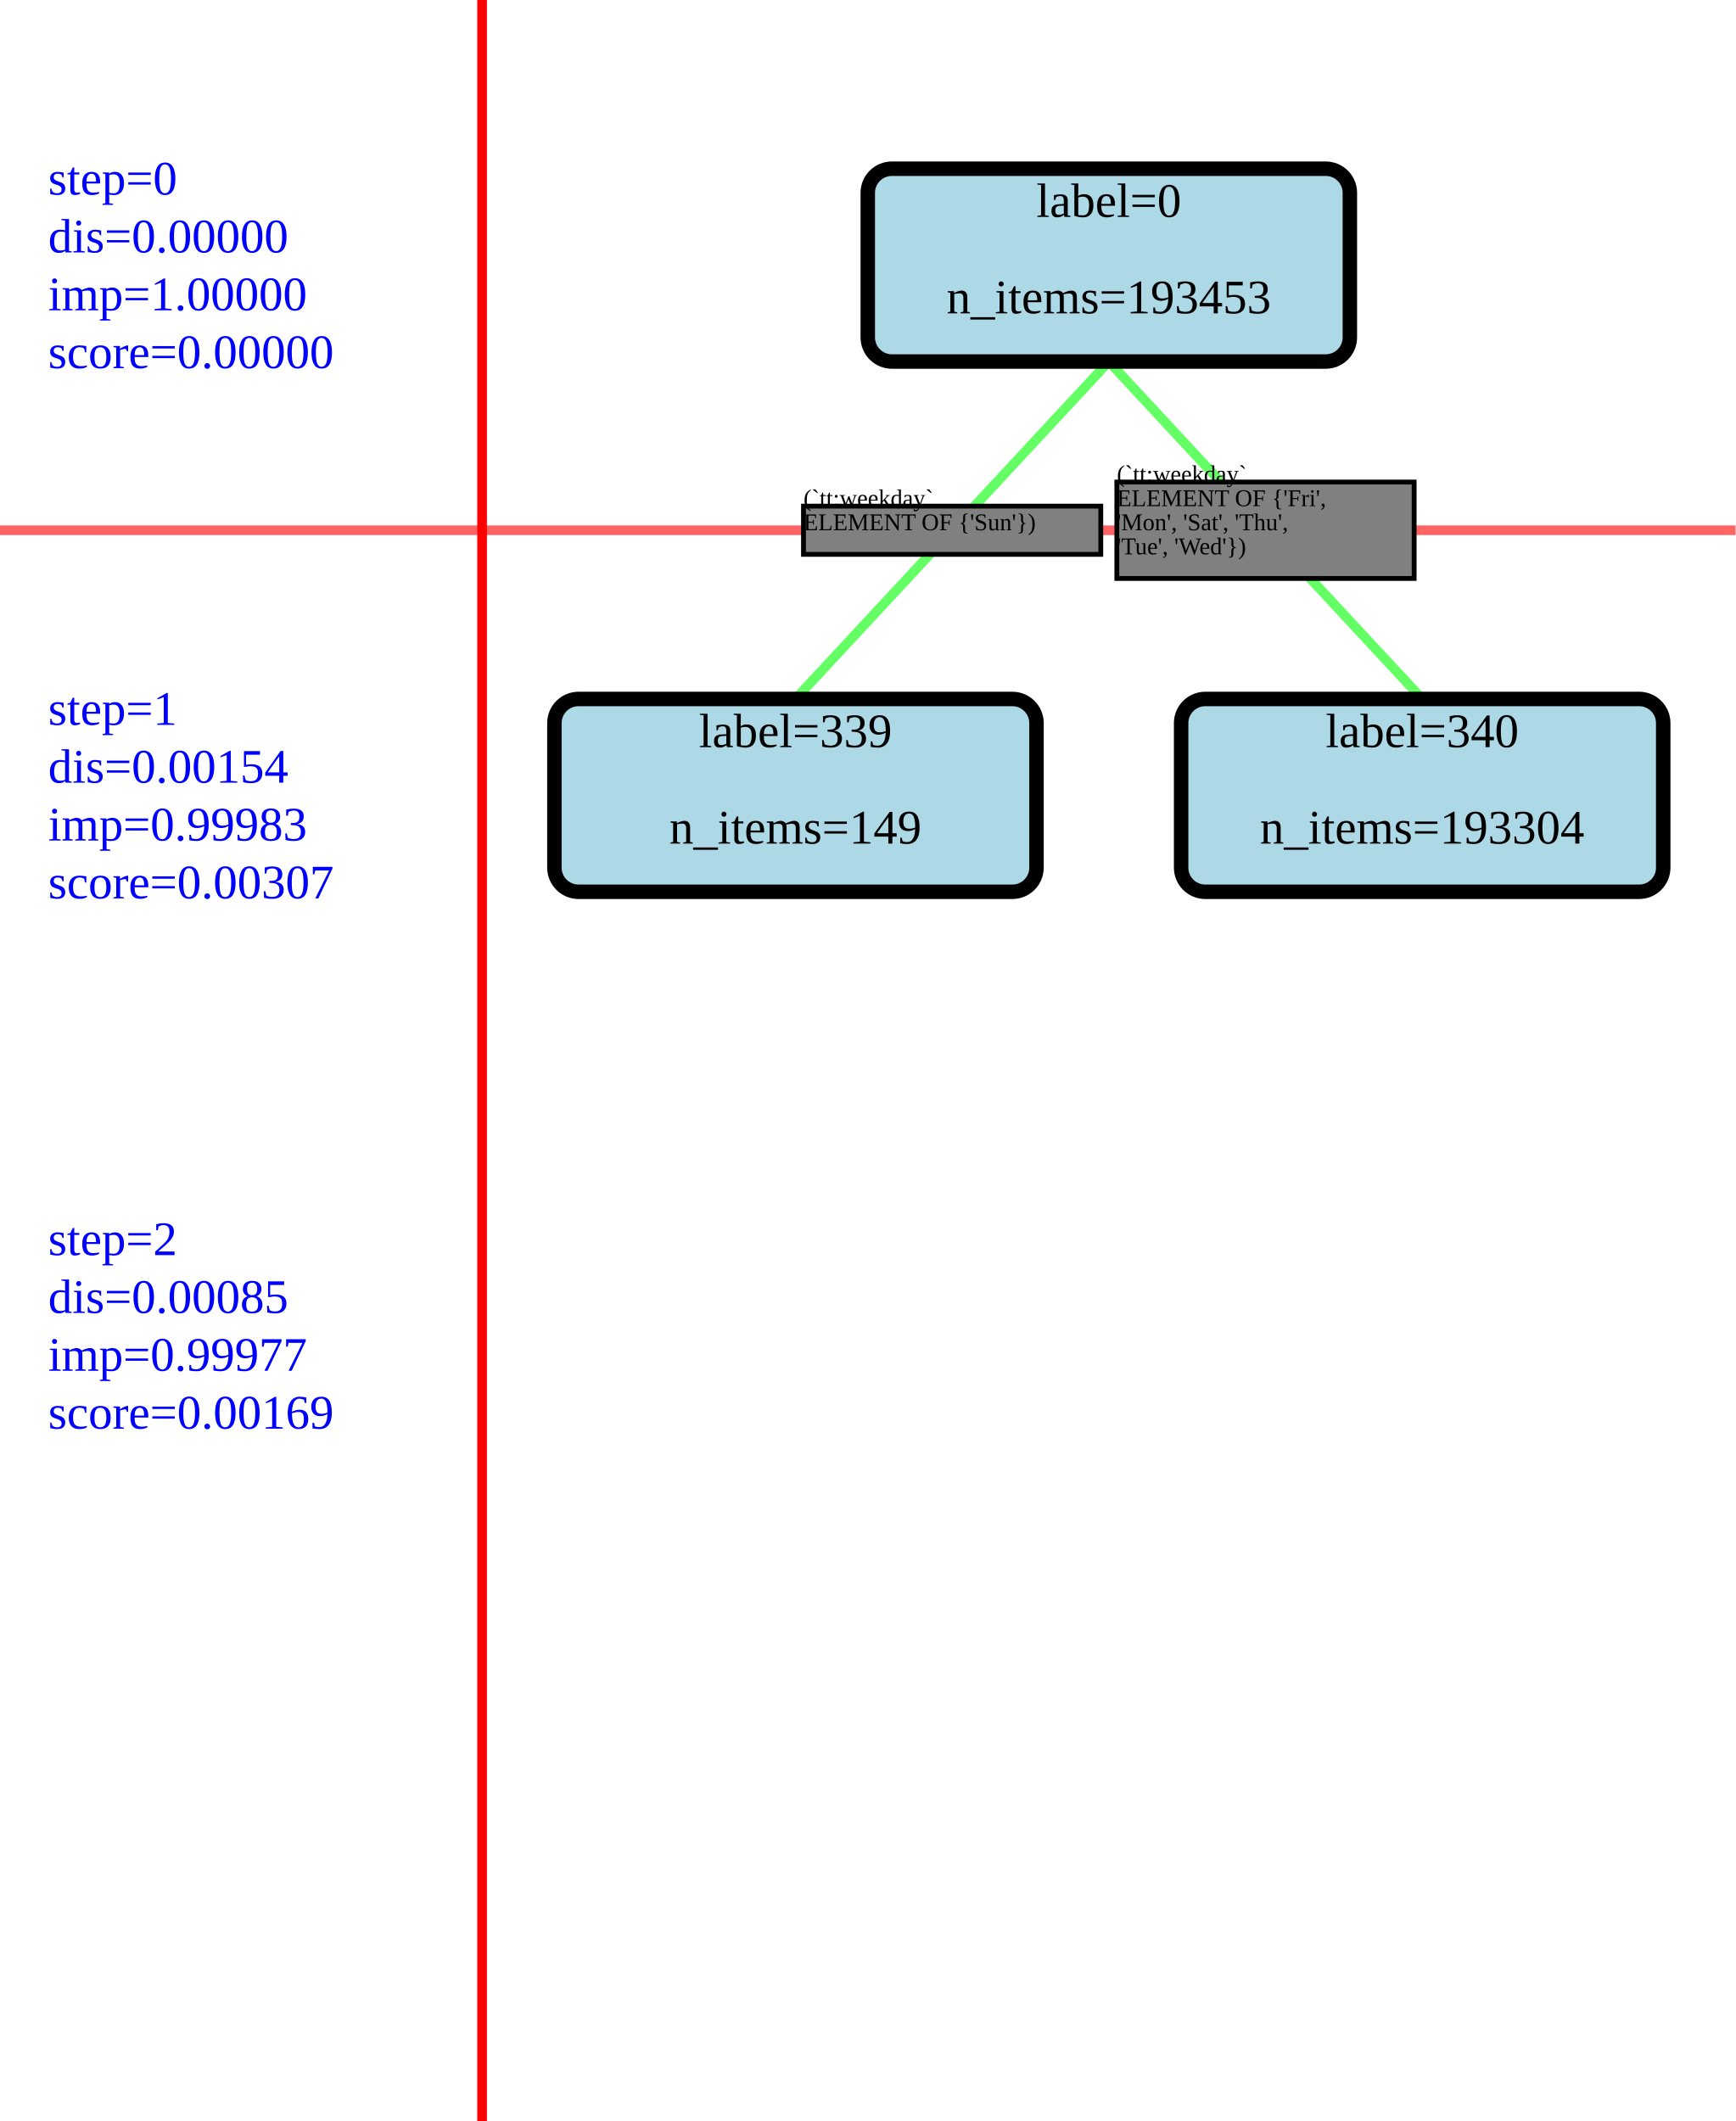
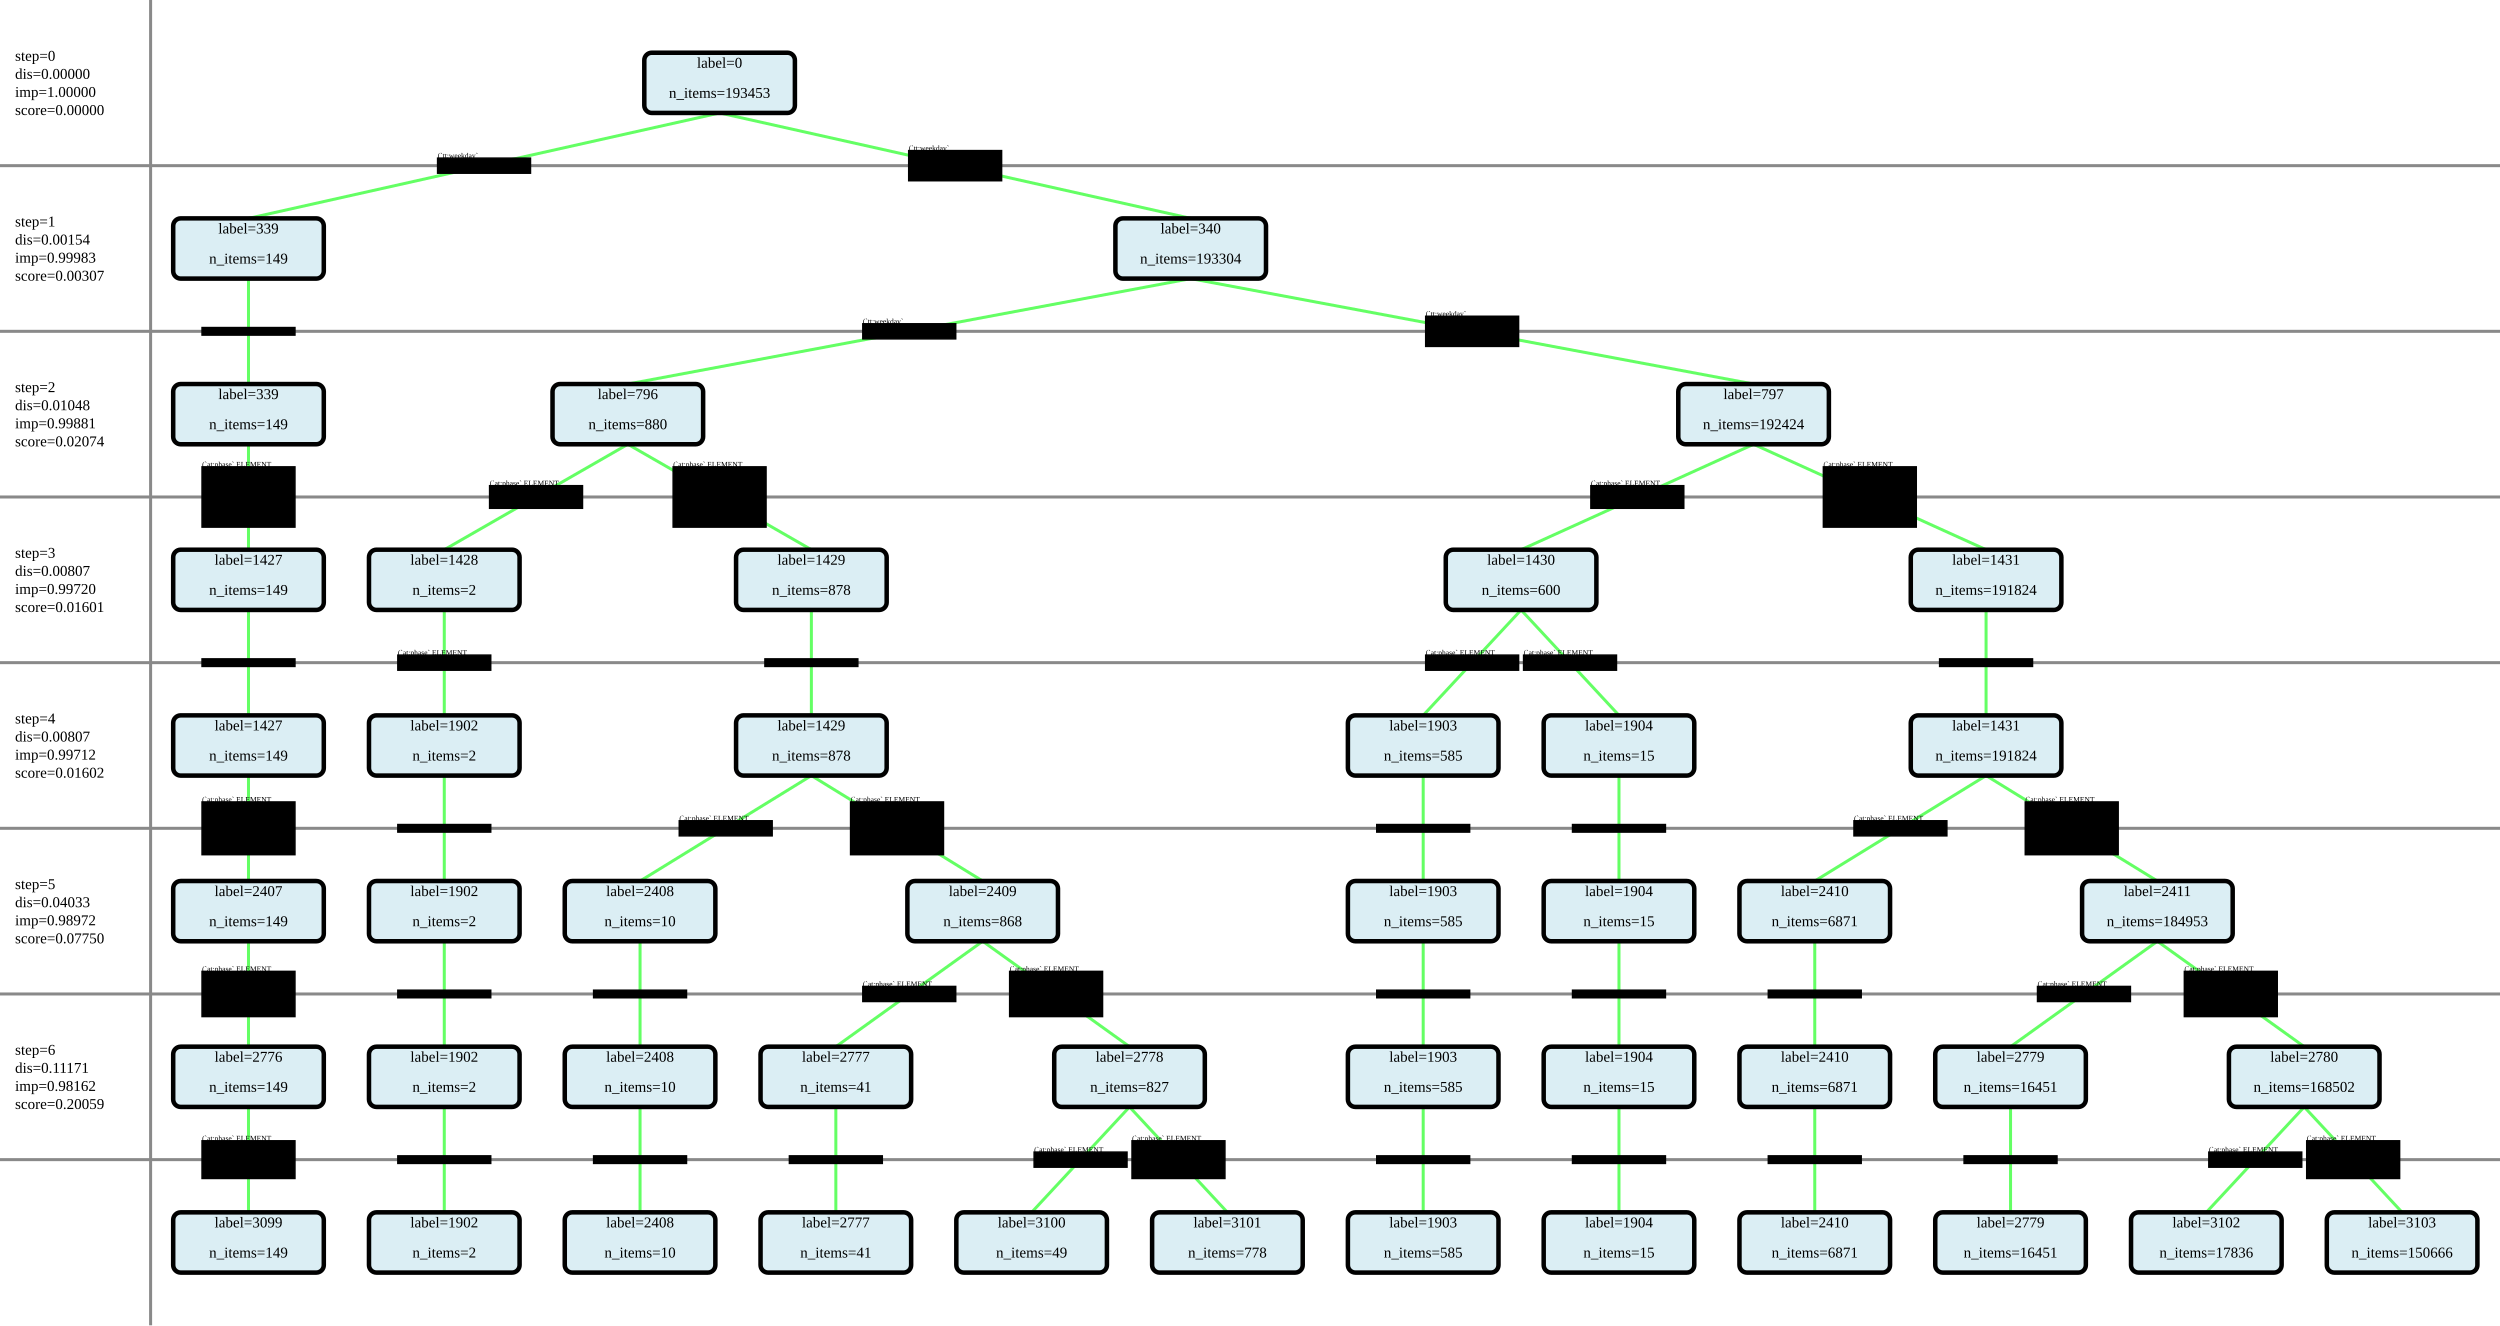
- <svg height="440" width="360" style="background-color:white">
-   <line x1="0" y1="110" x2="360" y2="110" style="stroke:rgb(255,100,100);stroke-width:2" />
-   <line x1="100" y1="0" x2="100" y2="440" style="stroke:rgb(255,0,0);stroke-width:2" />
-   <text dominant-baseline="central" font-size="10" style="fill: rgb(0,0,255); ">
+ <svg height="880" width="1660" style="background-color:white">
+   <line x1="0" y1="110" x2="1660" y2="110" style="stroke:#898989;stroke-width:2" />
+   <line x1="0" y1="220" x2="1660" y2="220" style="stroke:#898989;stroke-width:2" />
+   <line x1="0" y1="330" x2="1660" y2="330" style="stroke:#898989;stroke-width:2" />
+   <line x1="0" y1="440" x2="1660" y2="440" style="stroke:#898989;stroke-width:2" />
+   <line x1="0" y1="550" x2="1660" y2="550" style="stroke:#898989;stroke-width:2" />
+   <line x1="0" y1="660" x2="1660" y2="660" style="stroke:#898989;stroke-width:2" />
+   <line x1="0" y1="770" x2="1660" y2="770" style="stroke:#898989;stroke-width:2" />
+   <line x1="100" y1="0" x2="100" y2="880" style="stroke:#898989;stroke-width:2" />
+   <text dominant-baseline="central" font-size="10" style="fill: #000000; ">
    <tspan x="10" y="37.0"> step=0
 </tspan>
    <tspan x="10" y="49.0"> dis=0.00000
 </tspan>
    <tspan x="10" y="61.0"> imp=1.00000
 </tspan>
    <tspan x="10" y="73.0"> score=0.00000
 </tspan>
  </text>
-   <text dominant-baseline="central" font-size="10" style="fill: rgb(0,0,255); ">
+   <text dominant-baseline="central" font-size="10" style="fill: #000000; ">
    <tspan x="10" y="147.0"> step=1
 </tspan>
    <tspan x="10" y="159.0"> dis=0.00154
 </tspan>
    <tspan x="10" y="171.0"> imp=0.99983
 </tspan>
    <tspan x="10" y="183.0"> score=0.00307
 </tspan>
  </text>
-   <text dominant-baseline="central" font-size="10" style="fill: rgb(0,0,255); ">
+   <text dominant-baseline="central" font-size="10" style="fill: #000000; ">
    <tspan x="10" y="257.0"> step=2
 </tspan>
-     <tspan x="10" y="269.0"> dis=0.00085
-  </tspan>
-     <tspan x="10" y="281.0"> imp=0.99977
-  </tspan>
-     <tspan x="10" y="293.0"> score=0.00169
-  </tspan>
-   </text>
-   <line x1="165.0" y1="145" x2="230.0" y2="75" style="stroke:rgb(100,255,100);stroke-width:2" />
-   <rect x="166.667" y="105.0" width="61.667" height="10.0" fill="grey" stroke="black" stroke-width="1" />
-   <text x="166.667" y="105.0" alignment-baseline="hanging" font-size="5.0"> (`tt:weekday`</text>
-   <text x="166.667" y="110.0" alignment-baseline="hanging" font-size="5.0">ELEMENT OF {'Sun'})</text>
-   <line x1="295.0" y1="145" x2="230.0" y2="75" style="stroke:rgb(100,255,100);stroke-width:2" />
-   <rect x="231.667" y="100.0" width="61.667" height="20.0" fill="grey" stroke="black" stroke-width="1" />
-   <text x="231.667" y="100.0" alignment-baseline="hanging" font-size="5.0"> (`tt:weekday`</text>
-   <text x="231.667" y="105.0" alignment-baseline="hanging" font-size="5.0">ELEMENT OF {'Fri',</text>
-   <text x="231.667" y="110.0" alignment-baseline="hanging" font-size="5.0">'Mon', 'Sat', 'Thu',</text>
-   <text x="231.667" y="115.0" alignment-baseline="hanging" font-size="5.0">'Tue', 'Wed'})</text>
-   <rect x="115" y="145" width="100" height="40" rx="5" ry="5" style="fill:rgb(173,216,230);stroke-width:3;stroke:rgb(0,0,0)" />
+     <tspan x="10" y="269.0"> dis=0.01048
+  </tspan>
+     <tspan x="10" y="281.0"> imp=0.99881
+  </tspan>
+     <tspan x="10" y="293.0"> score=0.02074
+  </tspan>
+   </text>
+   <text dominant-baseline="central" font-size="10" style="fill: #000000; ">
+     <tspan x="10" y="367.0"> step=3
+  </tspan>
+     <tspan x="10" y="379.0"> dis=0.00807
+  </tspan>
+     <tspan x="10" y="391.0"> imp=0.99720
+  </tspan>
+     <tspan x="10" y="403.0"> score=0.01601
+  </tspan>
+   </text>
+   <text dominant-baseline="central" font-size="10" style="fill: #000000; ">
+     <tspan x="10" y="477.0"> step=4
+  </tspan>
+     <tspan x="10" y="489.0"> dis=0.00807
+  </tspan>
+     <tspan x="10" y="501.0"> imp=0.99712
+  </tspan>
+     <tspan x="10" y="513.0"> score=0.01602
+  </tspan>
+   </text>
+   <text dominant-baseline="central" font-size="10" style="fill: #000000; ">
+     <tspan x="10" y="587.0"> step=5
+  </tspan>
+     <tspan x="10" y="599.0"> dis=0.04033
+  </tspan>
+     <tspan x="10" y="611.0"> imp=0.98972
+  </tspan>
+     <tspan x="10" y="623.0"> score=0.07750
+  </tspan>
+   </text>
+   <text dominant-baseline="central" font-size="10" style="fill: #000000; ">
+     <tspan x="10" y="697.0"> step=6
+  </tspan>
+     <tspan x="10" y="709.0"> dis=0.11171
+  </tspan>
+     <tspan x="10" y="721.0"> imp=0.98162
+  </tspan>
+     <tspan x="10" y="733.0"> score=0.20059
+  </tspan>
+   </text>
+   <line x1="165.0" y1="805" x2="165.0" y2="735" style="stroke:rgb(100,255,100);stroke-width:2" />
+   <rect x="134.167" y="757.5" width="61.667" height="25.0" fill="898989" stroke="black" stroke-width="1" />
+   <text x="134.167" y="757.5" alignment-baseline="hanging" font-size="5.0"> (`at:phase` ELEMENT</text>
+   <text x="134.167" y="762.5" alignment-baseline="hanging" font-size="5.0">OF {'01_HOOFD_0',</text>
+   <text x="134.167" y="767.5" alignment-baseline="hanging" font-size="5.0">'01_HOOFD_1',</text>
+   <text x="134.167" y="772.5" alignment-baseline="hanging" font-size="5.0">'01_HOOFD_4',</text>
+   <text x="134.167" y="777.5" alignment-baseline="hanging" font-size="5.0">'01_HOOFD_5'})</text>
+   <line x1="165.0" y1="695" x2="165.0" y2="625" style="stroke:rgb(100,255,100);stroke-width:2" />
+   <rect x="134.167" y="645.0" width="61.667" height="30.0" fill="898989" stroke="black" stroke-width="1" />
+   <text x="134.167" y="645.0" alignment-baseline="hanging" font-size="5.0"> (`at:phase` ELEMENT</text>
+   <text x="134.167" y="650.0" alignment-baseline="hanging" font-size="5.0">OF {'01_HOOFD_0',</text>
+   <text x="134.167" y="655.0" alignment-baseline="hanging" font-size="5.0">'01_HOOFD_1',</text>
+   <text x="134.167" y="660.0" alignment-baseline="hanging" font-size="5.0">'01_HOOFD_3',</text>
+   <text x="134.167" y="665.0" alignment-baseline="hanging" font-size="5.0">'01_HOOFD_4',</text>
+   <text x="134.167" y="670.0" alignment-baseline="hanging" font-size="5.0">'01_HOOFD_5'})</text>
+   <line x1="165.0" y1="585" x2="165.0" y2="515" style="stroke:rgb(100,255,100);stroke-width:2" />
+   <rect x="134.167" y="532.5" width="61.667" height="35.0" fill="898989" stroke="black" stroke-width="1" />
+   <text x="134.167" y="532.5" alignment-baseline="hanging" font-size="5.0"> (`at:phase` ELEMENT</text>
+   <text x="134.167" y="537.5" alignment-baseline="hanging" font-size="5.0">OF {'01_HOOFD_0',</text>
+   <text x="134.167" y="542.5" alignment-baseline="hanging" font-size="5.0">'01_HOOFD_1',</text>
+   <text x="134.167" y="547.5" alignment-baseline="hanging" font-size="5.0">'01_HOOFD_2',</text>
+   <text x="134.167" y="552.5" alignment-baseline="hanging" font-size="5.0">'01_HOOFD_3',</text>
+   <text x="134.167" y="557.5" alignment-baseline="hanging" font-size="5.0">'01_HOOFD_4',</text>
+   <text x="134.167" y="562.5" alignment-baseline="hanging" font-size="5.0">'01_HOOFD_5'})</text>
+   <line x1="165.0" y1="475" x2="165.0" y2="405" style="stroke:rgb(100,255,100);stroke-width:2" />
+   <rect x="134.167" y="437.5" width="61.667" height="5.0" fill="898989" stroke="black" stroke-width="1" />
+   <line x1="165.0" y1="365" x2="165.0" y2="295" style="stroke:rgb(100,255,100);stroke-width:2" />
+   <rect x="134.167" y="310.0" width="61.667" height="40.0" fill="898989" stroke="black" stroke-width="1" />
+   <text x="134.167" y="310.0" alignment-baseline="hanging" font-size="5.0"> (`at:phase` ELEMENT</text>
+   <text x="134.167" y="315.0" alignment-baseline="hanging" font-size="5.0">OF {'01_HOOFD_0',</text>
+   <text x="134.167" y="320.0" alignment-baseline="hanging" font-size="5.0">'01_HOOFD_1',</text>
+   <text x="134.167" y="325.0" alignment-baseline="hanging" font-size="5.0">'01_HOOFD_2',</text>
+   <text x="134.167" y="330.0" alignment-baseline="hanging" font-size="5.0">'01_HOOFD_3',</text>
+   <text x="134.167" y="335.0" alignment-baseline="hanging" font-size="5.0">'01_HOOFD_4',</text>
+   <text x="134.167" y="340.0" alignment-baseline="hanging" font-size="5.0">'01_HOOFD_5',</text>
+   <text x="134.167" y="345.0" alignment-baseline="hanging" font-size="5.0">'01_HOOFD_8'})</text>
+   <line x1="165.0" y1="255" x2="165.0" y2="185" style="stroke:rgb(100,255,100);stroke-width:2" />
+   <rect x="134.167" y="217.5" width="61.667" height="5.0" fill="898989" stroke="black" stroke-width="1" />
+   <line x1="165.0" y1="145" x2="477.812" y2="75" style="stroke:rgb(100,255,100);stroke-width:2" />
+   <rect x="290.573" y="105.0" width="61.667" height="10.0" fill="898989" stroke="black" stroke-width="1" />
+   <text x="290.573" y="105.0" alignment-baseline="hanging" font-size="5.0"> (`tt:weekday`</text>
+   <text x="290.573" y="110.0" alignment-baseline="hanging" font-size="5.0">ELEMENT OF {'Sun'})</text>
+   <line x1="295.0" y1="805" x2="295.0" y2="735" style="stroke:rgb(100,255,100);stroke-width:2" />
+   <rect x="264.167" y="767.5" width="61.667" height="5.0" fill="898989" stroke="black" stroke-width="1" />
+   <line x1="295.0" y1="695" x2="295.0" y2="625" style="stroke:rgb(100,255,100);stroke-width:2" />
+   <rect x="264.167" y="657.5" width="61.667" height="5.0" fill="898989" stroke="black" stroke-width="1" />
+   <line x1="295.0" y1="585" x2="295.0" y2="515" style="stroke:rgb(100,255,100);stroke-width:2" />
+   <rect x="264.167" y="547.5" width="61.667" height="5.0" fill="898989" stroke="black" stroke-width="1" />
+   <line x1="295.0" y1="475" x2="295.0" y2="405" style="stroke:rgb(100,255,100);stroke-width:2" />
+   <rect x="264.167" y="435.0" width="61.667" height="10.0" fill="898989" stroke="black" stroke-width="1" />
+   <text x="264.167" y="435.0" alignment-baseline="hanging" font-size="5.0"> (`at:phase` ELEMENT</text>
+   <text x="264.167" y="440.0" alignment-baseline="hanging" font-size="5.0">OF {'01_HOOFD_7'})</text>
+   <line x1="295.0" y1="365" x2="416.875" y2="295" style="stroke:rgb(100,255,100);stroke-width:2" />
+   <rect x="325.104" y="322.5" width="61.667" height="15.0" fill="898989" stroke="black" stroke-width="1" />
+   <text x="325.104" y="322.5" alignment-baseline="hanging" font-size="5.0"> (`at:phase` ELEMENT</text>
+   <text x="325.104" y="327.5" alignment-baseline="hanging" font-size="5.0">OF {'01_HOOFD_6',</text>
+   <text x="325.104" y="332.5" alignment-baseline="hanging" font-size="5.0">'01_HOOFD_7'})</text>
+   <line x1="425.0" y1="805" x2="425.0" y2="735" style="stroke:rgb(100,255,100);stroke-width:2" />
+   <rect x="394.167" y="767.5" width="61.667" height="5.0" fill="898989" stroke="black" stroke-width="1" />
+   <line x1="425.0" y1="695" x2="425.0" y2="625" style="stroke:rgb(100,255,100);stroke-width:2" />
+   <rect x="394.167" y="657.5" width="61.667" height="5.0" fill="898989" stroke="black" stroke-width="1" />
+   <line x1="425.0" y1="585" x2="538.75" y2="515" style="stroke:rgb(100,255,100);stroke-width:2" />
+   <rect x="451.042" y="545.0" width="61.667" height="10.0" fill="898989" stroke="black" stroke-width="1" />
+   <text x="451.042" y="545.0" alignment-baseline="hanging" font-size="5.0"> (`at:phase` ELEMENT</text>
+   <text x="451.042" y="550.0" alignment-baseline="hanging" font-size="5.0">OF {'01_HOOFD_8'})</text>
+   <line x1="555.0" y1="805" x2="555.0" y2="735" style="stroke:rgb(100,255,100);stroke-width:2" />
+   <rect x="524.167" y="767.5" width="61.667" height="5.0" fill="898989" stroke="black" stroke-width="1" />
+   <line x1="555.0" y1="695" x2="652.5" y2="625" style="stroke:rgb(100,255,100);stroke-width:2" />
+   <rect x="572.917" y="655.0" width="61.667" height="10.0" fill="898989" stroke="black" stroke-width="1" />
+   <text x="572.917" y="655.0" alignment-baseline="hanging" font-size="5.0"> (`at:phase` ELEMENT</text>
+   <text x="572.917" y="660.0" alignment-baseline="hanging" font-size="5.0">OF {'01_HOOFD_2'})</text>
+   <line x1="685.0" y1="805" x2="750.0" y2="735" style="stroke:rgb(100,255,100);stroke-width:2" />
+   <rect x="686.667" y="765.0" width="61.667" height="10.0" fill="898989" stroke="black" stroke-width="1" />
+   <text x="686.667" y="765.0" alignment-baseline="hanging" font-size="5.0"> (`at:phase` ELEMENT</text>
+   <text x="686.667" y="770.0" alignment-baseline="hanging" font-size="5.0">OF {'01_HOOFD_3'})</text>
+   <line x1="815.0" y1="805" x2="750.0" y2="735" style="stroke:rgb(100,255,100);stroke-width:2" />
+   <rect x="751.667" y="757.5" width="61.667" height="25.0" fill="898989" stroke="black" stroke-width="1" />
+   <text x="751.667" y="757.5" alignment-baseline="hanging" font-size="5.0"> (`at:phase` ELEMENT</text>
+   <text x="751.667" y="762.5" alignment-baseline="hanging" font-size="5.0">OF {'01_HOOFD_0',</text>
+   <text x="751.667" y="767.5" alignment-baseline="hanging" font-size="5.0">'01_HOOFD_1',</text>
+   <text x="751.667" y="772.5" alignment-baseline="hanging" font-size="5.0">'01_HOOFD_4',</text>
+   <text x="751.667" y="777.5" alignment-baseline="hanging" font-size="5.0">'01_HOOFD_5'})</text>
+   <line x1="750.0" y1="695" x2="652.5" y2="625" style="stroke:rgb(100,255,100);stroke-width:2" />
+   <rect x="670.417" y="645.0" width="61.667" height="30.0" fill="898989" stroke="black" stroke-width="1" />
+   <text x="670.417" y="645.0" alignment-baseline="hanging" font-size="5.0"> (`at:phase` ELEMENT</text>
+   <text x="670.417" y="650.0" alignment-baseline="hanging" font-size="5.0">OF {'01_HOOFD_0',</text>
+   <text x="670.417" y="655.0" alignment-baseline="hanging" font-size="5.0">'01_HOOFD_1',</text>
+   <text x="670.417" y="660.0" alignment-baseline="hanging" font-size="5.0">'01_HOOFD_3',</text>
+   <text x="670.417" y="665.0" alignment-baseline="hanging" font-size="5.0">'01_HOOFD_4',</text>
+   <text x="670.417" y="670.0" alignment-baseline="hanging" font-size="5.0">'01_HOOFD_5'})</text>
+   <line x1="652.5" y1="585" x2="538.75" y2="515" style="stroke:rgb(100,255,100);stroke-width:2" />
+   <rect x="564.792" y="532.5" width="61.667" height="35.0" fill="898989" stroke="black" stroke-width="1" />
+   <text x="564.792" y="532.5" alignment-baseline="hanging" font-size="5.0"> (`at:phase` ELEMENT</text>
+   <text x="564.792" y="537.5" alignment-baseline="hanging" font-size="5.0">OF {'01_HOOFD_0',</text>
+   <text x="564.792" y="542.5" alignment-baseline="hanging" font-size="5.0">'01_HOOFD_1',</text>
+   <text x="564.792" y="547.5" alignment-baseline="hanging" font-size="5.0">'01_HOOFD_2',</text>
+   <text x="564.792" y="552.5" alignment-baseline="hanging" font-size="5.0">'01_HOOFD_3',</text>
+   <text x="564.792" y="557.5" alignment-baseline="hanging" font-size="5.0">'01_HOOFD_4',</text>
+   <text x="564.792" y="562.5" alignment-baseline="hanging" font-size="5.0">'01_HOOFD_5'})</text>
+   <line x1="538.75" y1="475" x2="538.75" y2="405" style="stroke:rgb(100,255,100);stroke-width:2" />
+   <rect x="507.917" y="437.5" width="61.667" height="5.0" fill="898989" stroke="black" stroke-width="1" />
+   <line x1="538.75" y1="365" x2="416.875" y2="295" style="stroke:rgb(100,255,100);stroke-width:2" />
+   <rect x="446.979" y="310.0" width="61.667" height="40.0" fill="898989" stroke="black" stroke-width="1" />
+   <text x="446.979" y="310.0" alignment-baseline="hanging" font-size="5.0"> (`at:phase` ELEMENT</text>
+   <text x="446.979" y="315.0" alignment-baseline="hanging" font-size="5.0">OF {'01_HOOFD_0',</text>
+   <text x="446.979" y="320.0" alignment-baseline="hanging" font-size="5.0">'01_HOOFD_1',</text>
+   <text x="446.979" y="325.0" alignment-baseline="hanging" font-size="5.0">'01_HOOFD_2',</text>
+   <text x="446.979" y="330.0" alignment-baseline="hanging" font-size="5.0">'01_HOOFD_3',</text>
+   <text x="446.979" y="335.0" alignment-baseline="hanging" font-size="5.0">'01_HOOFD_4',</text>
+   <text x="446.979" y="340.0" alignment-baseline="hanging" font-size="5.0">'01_HOOFD_5',</text>
+   <text x="446.979" y="345.0" alignment-baseline="hanging" font-size="5.0">'01_HOOFD_8'})</text>
+   <line x1="416.875" y1="255" x2="790.625" y2="185" style="stroke:rgb(100,255,100);stroke-width:2" />
+   <rect x="572.917" y="215.0" width="61.667" height="10.0" fill="898989" stroke="black" stroke-width="1" />
+   <text x="572.917" y="215.0" alignment-baseline="hanging" font-size="5.0"> (`tt:weekday`</text>
+   <text x="572.917" y="220.0" alignment-baseline="hanging" font-size="5.0">ELEMENT OF {'Sat'})</text>
+   <line x1="945.0" y1="805" x2="945.0" y2="735" style="stroke:rgb(100,255,100);stroke-width:2" />
+   <rect x="914.167" y="767.5" width="61.667" height="5.0" fill="898989" stroke="black" stroke-width="1" />
+   <line x1="945.0" y1="695" x2="945.0" y2="625" style="stroke:rgb(100,255,100);stroke-width:2" />
+   <rect x="914.167" y="657.5" width="61.667" height="5.0" fill="898989" stroke="black" stroke-width="1" />
+   <line x1="945.0" y1="585" x2="945.0" y2="515" style="stroke:rgb(100,255,100);stroke-width:2" />
+   <rect x="914.167" y="547.5" width="61.667" height="5.0" fill="898989" stroke="black" stroke-width="1" />
+   <line x1="945.0" y1="475" x2="1010.0" y2="405" style="stroke:rgb(100,255,100);stroke-width:2" />
+   <rect x="946.667" y="435.0" width="61.667" height="10.0" fill="898989" stroke="black" stroke-width="1" />
+   <text x="946.667" y="435.0" alignment-baseline="hanging" font-size="5.0"> (`at:phase` ELEMENT</text>
+   <text x="946.667" y="440.0" alignment-baseline="hanging" font-size="5.0">OF {'01_HOOFD_7'})</text>
+   <line x1="1075.0" y1="805" x2="1075.0" y2="735" style="stroke:rgb(100,255,100);stroke-width:2" />
+   <rect x="1044.167" y="767.5" width="61.667" height="5.0" fill="898989" stroke="black" stroke-width="1" />
+   <line x1="1075.0" y1="695" x2="1075.0" y2="625" style="stroke:rgb(100,255,100);stroke-width:2" />
+   <rect x="1044.167" y="657.5" width="61.667" height="5.0" fill="898989" stroke="black" stroke-width="1" />
+   <line x1="1075.0" y1="585" x2="1075.0" y2="515" style="stroke:rgb(100,255,100);stroke-width:2" />
+   <rect x="1044.167" y="547.5" width="61.667" height="5.0" fill="898989" stroke="black" stroke-width="1" />
+   <line x1="1075.0" y1="475" x2="1010.0" y2="405" style="stroke:rgb(100,255,100);stroke-width:2" />
+   <rect x="1011.667" y="435.0" width="61.667" height="10.0" fill="898989" stroke="black" stroke-width="1" />
+   <text x="1011.667" y="435.0" alignment-baseline="hanging" font-size="5.0"> (`at:phase` ELEMENT</text>
+   <text x="1011.667" y="440.0" alignment-baseline="hanging" font-size="5.0">OF {'01_HOOFD_6'})</text>
+   <line x1="1010.0" y1="365" x2="1164.375" y2="295" style="stroke:rgb(100,255,100);stroke-width:2" />
+   <rect x="1056.354" y="322.5" width="61.667" height="15.0" fill="898989" stroke="black" stroke-width="1" />
+   <text x="1056.354" y="322.5" alignment-baseline="hanging" font-size="5.0"> (`at:phase` ELEMENT</text>
+   <text x="1056.354" y="327.5" alignment-baseline="hanging" font-size="5.0">OF {'01_HOOFD_6',</text>
+   <text x="1056.354" y="332.5" alignment-baseline="hanging" font-size="5.0">'01_HOOFD_7'})</text>
+   <line x1="1205.0" y1="805" x2="1205.0" y2="735" style="stroke:rgb(100,255,100);stroke-width:2" />
+   <rect x="1174.167" y="767.5" width="61.667" height="5.0" fill="898989" stroke="black" stroke-width="1" />
+   <line x1="1205.0" y1="695" x2="1205.0" y2="625" style="stroke:rgb(100,255,100);stroke-width:2" />
+   <rect x="1174.167" y="657.5" width="61.667" height="5.0" fill="898989" stroke="black" stroke-width="1" />
+   <line x1="1205.0" y1="585" x2="1318.75" y2="515" style="stroke:rgb(100,255,100);stroke-width:2" />
+   <rect x="1231.042" y="545.0" width="61.667" height="10.0" fill="898989" stroke="black" stroke-width="1" />
+   <text x="1231.042" y="545.0" alignment-baseline="hanging" font-size="5.0"> (`at:phase` ELEMENT</text>
+   <text x="1231.042" y="550.0" alignment-baseline="hanging" font-size="5.0">OF {'01_HOOFD_8'})</text>
+   <line x1="1335.0" y1="805" x2="1335.0" y2="735" style="stroke:rgb(100,255,100);stroke-width:2" />
+   <rect x="1304.167" y="767.5" width="61.667" height="5.0" fill="898989" stroke="black" stroke-width="1" />
+   <line x1="1335.0" y1="695" x2="1432.5" y2="625" style="stroke:rgb(100,255,100);stroke-width:2" />
+   <rect x="1352.917" y="655.0" width="61.667" height="10.0" fill="898989" stroke="black" stroke-width="1" />
+   <text x="1352.917" y="655.0" alignment-baseline="hanging" font-size="5.0"> (`at:phase` ELEMENT</text>
+   <text x="1352.917" y="660.0" alignment-baseline="hanging" font-size="5.0">OF {'01_HOOFD_2'})</text>
+   <line x1="1465.0" y1="805" x2="1530.0" y2="735" style="stroke:rgb(100,255,100);stroke-width:2" />
+   <rect x="1466.667" y="765.0" width="61.667" height="10.0" fill="898989" stroke="black" stroke-width="1" />
+   <text x="1466.667" y="765.0" alignment-baseline="hanging" font-size="5.0"> (`at:phase` ELEMENT</text>
+   <text x="1466.667" y="770.0" alignment-baseline="hanging" font-size="5.0">OF {'01_HOOFD_3'})</text>
+   <line x1="1595.0" y1="805" x2="1530.0" y2="735" style="stroke:rgb(100,255,100);stroke-width:2" />
+   <rect x="1531.667" y="757.5" width="61.667" height="25.0" fill="898989" stroke="black" stroke-width="1" />
+   <text x="1531.667" y="757.5" alignment-baseline="hanging" font-size="5.0"> (`at:phase` ELEMENT</text>
+   <text x="1531.667" y="762.5" alignment-baseline="hanging" font-size="5.0">OF {'01_HOOFD_0',</text>
+   <text x="1531.667" y="767.5" alignment-baseline="hanging" font-size="5.0">'01_HOOFD_1',</text>
+   <text x="1531.667" y="772.5" alignment-baseline="hanging" font-size="5.0">'01_HOOFD_4',</text>
+   <text x="1531.667" y="777.5" alignment-baseline="hanging" font-size="5.0">'01_HOOFD_5'})</text>
+   <line x1="1530.0" y1="695" x2="1432.5" y2="625" style="stroke:rgb(100,255,100);stroke-width:2" />
+   <rect x="1450.417" y="645.0" width="61.667" height="30.0" fill="898989" stroke="black" stroke-width="1" />
+   <text x="1450.417" y="645.0" alignment-baseline="hanging" font-size="5.0"> (`at:phase` ELEMENT</text>
+   <text x="1450.417" y="650.0" alignment-baseline="hanging" font-size="5.0">OF {'01_HOOFD_0',</text>
+   <text x="1450.417" y="655.0" alignment-baseline="hanging" font-size="5.0">'01_HOOFD_1',</text>
+   <text x="1450.417" y="660.0" alignment-baseline="hanging" font-size="5.0">'01_HOOFD_3',</text>
+   <text x="1450.417" y="665.0" alignment-baseline="hanging" font-size="5.0">'01_HOOFD_4',</text>
+   <text x="1450.417" y="670.0" alignment-baseline="hanging" font-size="5.0">'01_HOOFD_5'})</text>
+   <line x1="1432.5" y1="585" x2="1318.75" y2="515" style="stroke:rgb(100,255,100);stroke-width:2" />
+   <rect x="1344.792" y="532.5" width="61.667" height="35.0" fill="898989" stroke="black" stroke-width="1" />
+   <text x="1344.792" y="532.5" alignment-baseline="hanging" font-size="5.0"> (`at:phase` ELEMENT</text>
+   <text x="1344.792" y="537.5" alignment-baseline="hanging" font-size="5.0">OF {'01_HOOFD_0',</text>
+   <text x="1344.792" y="542.5" alignment-baseline="hanging" font-size="5.0">'01_HOOFD_1',</text>
+   <text x="1344.792" y="547.5" alignment-baseline="hanging" font-size="5.0">'01_HOOFD_2',</text>
+   <text x="1344.792" y="552.5" alignment-baseline="hanging" font-size="5.0">'01_HOOFD_3',</text>
+   <text x="1344.792" y="557.5" alignment-baseline="hanging" font-size="5.0">'01_HOOFD_4',</text>
+   <text x="1344.792" y="562.5" alignment-baseline="hanging" font-size="5.0">'01_HOOFD_5'})</text>
+   <line x1="1318.75" y1="475" x2="1318.75" y2="405" style="stroke:rgb(100,255,100);stroke-width:2" />
+   <rect x="1287.917" y="437.5" width="61.667" height="5.0" fill="898989" stroke="black" stroke-width="1" />
+   <line x1="1318.75" y1="365" x2="1164.375" y2="295" style="stroke:rgb(100,255,100);stroke-width:2" />
+   <rect x="1210.729" y="310.0" width="61.667" height="40.0" fill="898989" stroke="black" stroke-width="1" />
+   <text x="1210.729" y="310.0" alignment-baseline="hanging" font-size="5.0"> (`at:phase` ELEMENT</text>
+   <text x="1210.729" y="315.0" alignment-baseline="hanging" font-size="5.0">OF {'01_HOOFD_0',</text>
+   <text x="1210.729" y="320.0" alignment-baseline="hanging" font-size="5.0">'01_HOOFD_1',</text>
+   <text x="1210.729" y="325.0" alignment-baseline="hanging" font-size="5.0">'01_HOOFD_2',</text>
+   <text x="1210.729" y="330.0" alignment-baseline="hanging" font-size="5.0">'01_HOOFD_3',</text>
+   <text x="1210.729" y="335.0" alignment-baseline="hanging" font-size="5.0">'01_HOOFD_4',</text>
+   <text x="1210.729" y="340.0" alignment-baseline="hanging" font-size="5.0">'01_HOOFD_5',</text>
+   <text x="1210.729" y="345.0" alignment-baseline="hanging" font-size="5.0">'01_HOOFD_8'})</text>
+   <line x1="1164.375" y1="255" x2="790.625" y2="185" style="stroke:rgb(100,255,100);stroke-width:2" />
+   <rect x="946.667" y="210.0" width="61.667" height="20.0" fill="898989" stroke="black" stroke-width="1" />
+   <text x="946.667" y="210.0" alignment-baseline="hanging" font-size="5.0"> (`tt:weekday`</text>
+   <text x="946.667" y="215.0" alignment-baseline="hanging" font-size="5.0">ELEMENT OF {'Fri',</text>
+   <text x="946.667" y="220.0" alignment-baseline="hanging" font-size="5.0">'Mon', 'Thu', 'Tue',</text>
+   <text x="946.667" y="225.0" alignment-baseline="hanging" font-size="5.0">'Wed'})</text>
+   <line x1="790.625" y1="145" x2="477.812" y2="75" style="stroke:rgb(100,255,100);stroke-width:2" />
+   <rect x="603.385" y="100.0" width="61.667" height="20.0" fill="898989" stroke="black" stroke-width="1" />
+   <text x="603.385" y="100.0" alignment-baseline="hanging" font-size="5.0"> (`tt:weekday`</text>
+   <text x="603.385" y="105.0" alignment-baseline="hanging" font-size="5.0">ELEMENT OF {'Fri',</text>
+   <text x="603.385" y="110.0" alignment-baseline="hanging" font-size="5.0">'Mon', 'Sat', 'Thu',</text>
+   <text x="603.385" y="115.0" alignment-baseline="hanging" font-size="5.0">'Tue', 'Wed'})</text>
+   <rect x="115" y="805" width="100" height="40" rx="5" ry="5" style="fill:#DBEEF4;stroke-width:3;stroke:rgb(0,0,0)" />
+   <text x="165.0" y="815.0" font-size="10" text-anchor="middle" alignment-baseline="middle">label=3099</text>
+   <text x="165.0" y="835.0" font-size="10" text-anchor="middle" alignment-baseline="middle">n_items=149</text>
+   <rect x="115" y="695" width="100" height="40" rx="5" ry="5" style="fill:#DBEEF4;stroke-width:3;stroke:rgb(0,0,0)" />
+   <text x="165.0" y="705.0" font-size="10" text-anchor="middle" alignment-baseline="middle">label=2776</text>
+   <text x="165.0" y="725.0" font-size="10" text-anchor="middle" alignment-baseline="middle">n_items=149</text>
+   <rect x="115" y="585" width="100" height="40" rx="5" ry="5" style="fill:#DBEEF4;stroke-width:3;stroke:rgb(0,0,0)" />
+   <text x="165.0" y="595.0" font-size="10" text-anchor="middle" alignment-baseline="middle">label=2407</text>
+   <text x="165.0" y="615.0" font-size="10" text-anchor="middle" alignment-baseline="middle">n_items=149</text>
+   <rect x="115" y="475" width="100" height="40" rx="5" ry="5" style="fill:#DBEEF4;stroke-width:3;stroke:rgb(0,0,0)" />
+   <text x="165.0" y="485.0" font-size="10" text-anchor="middle" alignment-baseline="middle">label=1427</text>
+   <text x="165.0" y="505.0" font-size="10" text-anchor="middle" alignment-baseline="middle">n_items=149</text>
+   <rect x="115" y="365" width="100" height="40" rx="5" ry="5" style="fill:#DBEEF4;stroke-width:3;stroke:rgb(0,0,0)" />
+   <text x="165.0" y="375.0" font-size="10" text-anchor="middle" alignment-baseline="middle">label=1427</text>
+   <text x="165.0" y="395.0" font-size="10" text-anchor="middle" alignment-baseline="middle">n_items=149</text>
+   <rect x="115" y="255" width="100" height="40" rx="5" ry="5" style="fill:#DBEEF4;stroke-width:3;stroke:rgb(0,0,0)" />
+   <text x="165.0" y="265.0" font-size="10" text-anchor="middle" alignment-baseline="middle">label=339</text>
+   <text x="165.0" y="285.0" font-size="10" text-anchor="middle" alignment-baseline="middle">n_items=149</text>
+   <rect x="115" y="145" width="100" height="40" rx="5" ry="5" style="fill:#DBEEF4;stroke-width:3;stroke:rgb(0,0,0)" />
  <text x="165.0" y="155.0" font-size="10" text-anchor="middle" alignment-baseline="middle">label=339</text>
  <text x="165.0" y="175.0" font-size="10" text-anchor="middle" alignment-baseline="middle">n_items=149</text>
-   <rect x="245" y="145" width="100" height="40" rx="5" ry="5" style="fill:rgb(173,216,230);stroke-width:3;stroke:rgb(0,0,0)" />
-   <text x="295.0" y="155.0" font-size="10" text-anchor="middle" alignment-baseline="middle">label=340</text>
-   <text x="295.0" y="175.0" font-size="10" text-anchor="middle" alignment-baseline="middle">n_items=193304</text>
-   <rect x="180.0" y="35" width="100" height="40" rx="5" ry="5" style="fill:rgb(173,216,230);stroke-width:3;stroke:rgb(0,0,0)" />
-   <text x="230.0" y="45.0" font-size="10" text-anchor="middle" alignment-baseline="middle">label=0</text>
-   <text x="230.0" y="65.0" font-size="10" text-anchor="middle" alignment-baseline="middle">n_items=193453</text>
+   <rect x="245" y="805" width="100" height="40" rx="5" ry="5" style="fill:#DBEEF4;stroke-width:3;stroke:rgb(0,0,0)" />
+   <text x="295.0" y="815.0" font-size="10" text-anchor="middle" alignment-baseline="middle">label=1902</text>
+   <text x="295.0" y="835.0" font-size="10" text-anchor="middle" alignment-baseline="middle">n_items=2</text>
+   <rect x="245" y="695" width="100" height="40" rx="5" ry="5" style="fill:#DBEEF4;stroke-width:3;stroke:rgb(0,0,0)" />
+   <text x="295.0" y="705.0" font-size="10" text-anchor="middle" alignment-baseline="middle">label=1902</text>
+   <text x="295.0" y="725.0" font-size="10" text-anchor="middle" alignment-baseline="middle">n_items=2</text>
+   <rect x="245" y="585" width="100" height="40" rx="5" ry="5" style="fill:#DBEEF4;stroke-width:3;stroke:rgb(0,0,0)" />
+   <text x="295.0" y="595.0" font-size="10" text-anchor="middle" alignment-baseline="middle">label=1902</text>
+   <text x="295.0" y="615.0" font-size="10" text-anchor="middle" alignment-baseline="middle">n_items=2</text>
+   <rect x="245" y="475" width="100" height="40" rx="5" ry="5" style="fill:#DBEEF4;stroke-width:3;stroke:rgb(0,0,0)" />
+   <text x="295.0" y="485.0" font-size="10" text-anchor="middle" alignment-baseline="middle">label=1902</text>
+   <text x="295.0" y="505.0" font-size="10" text-anchor="middle" alignment-baseline="middle">n_items=2</text>
+   <rect x="245" y="365" width="100" height="40" rx="5" ry="5" style="fill:#DBEEF4;stroke-width:3;stroke:rgb(0,0,0)" />
+   <text x="295.0" y="375.0" font-size="10" text-anchor="middle" alignment-baseline="middle">label=1428</text>
+   <text x="295.0" y="395.0" font-size="10" text-anchor="middle" alignment-baseline="middle">n_items=2</text>
+   <rect x="375" y="805" width="100" height="40" rx="5" ry="5" style="fill:#DBEEF4;stroke-width:3;stroke:rgb(0,0,0)" />
+   <text x="425.0" y="815.0" font-size="10" text-anchor="middle" alignment-baseline="middle">label=2408</text>
+   <text x="425.0" y="835.0" font-size="10" text-anchor="middle" alignment-baseline="middle">n_items=10</text>
+   <rect x="375" y="695" width="100" height="40" rx="5" ry="5" style="fill:#DBEEF4;stroke-width:3;stroke:rgb(0,0,0)" />
+   <text x="425.0" y="705.0" font-size="10" text-anchor="middle" alignment-baseline="middle">label=2408</text>
+   <text x="425.0" y="725.0" font-size="10" text-anchor="middle" alignment-baseline="middle">n_items=10</text>
+   <rect x="375" y="585" width="100" height="40" rx="5" ry="5" style="fill:#DBEEF4;stroke-width:3;stroke:rgb(0,0,0)" />
+   <text x="425.0" y="595.0" font-size="10" text-anchor="middle" alignment-baseline="middle">label=2408</text>
+   <text x="425.0" y="615.0" font-size="10" text-anchor="middle" alignment-baseline="middle">n_items=10</text>
+   <rect x="505" y="805" width="100" height="40" rx="5" ry="5" style="fill:#DBEEF4;stroke-width:3;stroke:rgb(0,0,0)" />
+   <text x="555.0" y="815.0" font-size="10" text-anchor="middle" alignment-baseline="middle">label=2777</text>
+   <text x="555.0" y="835.0" font-size="10" text-anchor="middle" alignment-baseline="middle">n_items=41</text>
+   <rect x="505" y="695" width="100" height="40" rx="5" ry="5" style="fill:#DBEEF4;stroke-width:3;stroke:rgb(0,0,0)" />
+   <text x="555.0" y="705.0" font-size="10" text-anchor="middle" alignment-baseline="middle">label=2777</text>
+   <text x="555.0" y="725.0" font-size="10" text-anchor="middle" alignment-baseline="middle">n_items=41</text>
+   <rect x="635" y="805" width="100" height="40" rx="5" ry="5" style="fill:#DBEEF4;stroke-width:3;stroke:rgb(0,0,0)" />
+   <text x="685.0" y="815.0" font-size="10" text-anchor="middle" alignment-baseline="middle">label=3100</text>
+   <text x="685.0" y="835.0" font-size="10" text-anchor="middle" alignment-baseline="middle">n_items=49</text>
+   <rect x="765" y="805" width="100" height="40" rx="5" ry="5" style="fill:#DBEEF4;stroke-width:3;stroke:rgb(0,0,0)" />
+   <text x="815.0" y="815.0" font-size="10" text-anchor="middle" alignment-baseline="middle">label=3101</text>
+   <text x="815.0" y="835.0" font-size="10" text-anchor="middle" alignment-baseline="middle">n_items=778</text>
+   <rect x="700.0" y="695" width="100" height="40" rx="5" ry="5" style="fill:#DBEEF4;stroke-width:3;stroke:rgb(0,0,0)" />
+   <text x="750.0" y="705.0" font-size="10" text-anchor="middle" alignment-baseline="middle">label=2778</text>
+   <text x="750.0" y="725.0" font-size="10" text-anchor="middle" alignment-baseline="middle">n_items=827</text>
+   <rect x="602.5" y="585" width="100" height="40" rx="5" ry="5" style="fill:#DBEEF4;stroke-width:3;stroke:rgb(0,0,0)" />
+   <text x="652.5" y="595.0" font-size="10" text-anchor="middle" alignment-baseline="middle">label=2409</text>
+   <text x="652.5" y="615.0" font-size="10" text-anchor="middle" alignment-baseline="middle">n_items=868</text>
+   <rect x="488.75" y="475" width="100" height="40" rx="5" ry="5" style="fill:#DBEEF4;stroke-width:3;stroke:rgb(0,0,0)" />
+   <text x="538.75" y="485.0" font-size="10" text-anchor="middle" alignment-baseline="middle">label=1429</text>
+   <text x="538.75" y="505.0" font-size="10" text-anchor="middle" alignment-baseline="middle">n_items=878</text>
+   <rect x="488.75" y="365" width="100" height="40" rx="5" ry="5" style="fill:#DBEEF4;stroke-width:3;stroke:rgb(0,0,0)" />
+   <text x="538.75" y="375.0" font-size="10" text-anchor="middle" alignment-baseline="middle">label=1429</text>
+   <text x="538.75" y="395.0" font-size="10" text-anchor="middle" alignment-baseline="middle">n_items=878</text>
+   <rect x="366.875" y="255" width="100" height="40" rx="5" ry="5" style="fill:#DBEEF4;stroke-width:3;stroke:rgb(0,0,0)" />
+   <text x="416.875" y="265.0" font-size="10" text-anchor="middle" alignment-baseline="middle">label=796</text>
+   <text x="416.875" y="285.0" font-size="10" text-anchor="middle" alignment-baseline="middle">n_items=880</text>
+   <rect x="895" y="805" width="100" height="40" rx="5" ry="5" style="fill:#DBEEF4;stroke-width:3;stroke:rgb(0,0,0)" />
+   <text x="945.0" y="815.0" font-size="10" text-anchor="middle" alignment-baseline="middle">label=1903</text>
+   <text x="945.0" y="835.0" font-size="10" text-anchor="middle" alignment-baseline="middle">n_items=585</text>
+   <rect x="895" y="695" width="100" height="40" rx="5" ry="5" style="fill:#DBEEF4;stroke-width:3;stroke:rgb(0,0,0)" />
+   <text x="945.0" y="705.0" font-size="10" text-anchor="middle" alignment-baseline="middle">label=1903</text>
+   <text x="945.0" y="725.0" font-size="10" text-anchor="middle" alignment-baseline="middle">n_items=585</text>
+   <rect x="895" y="585" width="100" height="40" rx="5" ry="5" style="fill:#DBEEF4;stroke-width:3;stroke:rgb(0,0,0)" />
+   <text x="945.0" y="595.0" font-size="10" text-anchor="middle" alignment-baseline="middle">label=1903</text>
+   <text x="945.0" y="615.0" font-size="10" text-anchor="middle" alignment-baseline="middle">n_items=585</text>
+   <rect x="895" y="475" width="100" height="40" rx="5" ry="5" style="fill:#DBEEF4;stroke-width:3;stroke:rgb(0,0,0)" />
+   <text x="945.0" y="485.0" font-size="10" text-anchor="middle" alignment-baseline="middle">label=1903</text>
+   <text x="945.0" y="505.0" font-size="10" text-anchor="middle" alignment-baseline="middle">n_items=585</text>
+   <rect x="1025" y="805" width="100" height="40" rx="5" ry="5" style="fill:#DBEEF4;stroke-width:3;stroke:rgb(0,0,0)" />
+   <text x="1075.0" y="815.0" font-size="10" text-anchor="middle" alignment-baseline="middle">label=1904</text>
+   <text x="1075.0" y="835.0" font-size="10" text-anchor="middle" alignment-baseline="middle">n_items=15</text>
+   <rect x="1025" y="695" width="100" height="40" rx="5" ry="5" style="fill:#DBEEF4;stroke-width:3;stroke:rgb(0,0,0)" />
+   <text x="1075.0" y="705.0" font-size="10" text-anchor="middle" alignment-baseline="middle">label=1904</text>
+   <text x="1075.0" y="725.0" font-size="10" text-anchor="middle" alignment-baseline="middle">n_items=15</text>
+   <rect x="1025" y="585" width="100" height="40" rx="5" ry="5" style="fill:#DBEEF4;stroke-width:3;stroke:rgb(0,0,0)" />
+   <text x="1075.0" y="595.0" font-size="10" text-anchor="middle" alignment-baseline="middle">label=1904</text>
+   <text x="1075.0" y="615.0" font-size="10" text-anchor="middle" alignment-baseline="middle">n_items=15</text>
+   <rect x="1025" y="475" width="100" height="40" rx="5" ry="5" style="fill:#DBEEF4;stroke-width:3;stroke:rgb(0,0,0)" />
+   <text x="1075.0" y="485.0" font-size="10" text-anchor="middle" alignment-baseline="middle">label=1904</text>
+   <text x="1075.0" y="505.0" font-size="10" text-anchor="middle" alignment-baseline="middle">n_items=15</text>
+   <rect x="960.0" y="365" width="100" height="40" rx="5" ry="5" style="fill:#DBEEF4;stroke-width:3;stroke:rgb(0,0,0)" />
+   <text x="1010.0" y="375.0" font-size="10" text-anchor="middle" alignment-baseline="middle">label=1430</text>
+   <text x="1010.0" y="395.0" font-size="10" text-anchor="middle" alignment-baseline="middle">n_items=600</text>
+   <rect x="1155" y="805" width="100" height="40" rx="5" ry="5" style="fill:#DBEEF4;stroke-width:3;stroke:rgb(0,0,0)" />
+   <text x="1205.0" y="815.0" font-size="10" text-anchor="middle" alignment-baseline="middle">label=2410</text>
+   <text x="1205.0" y="835.0" font-size="10" text-anchor="middle" alignment-baseline="middle">n_items=6871</text>
+   <rect x="1155" y="695" width="100" height="40" rx="5" ry="5" style="fill:#DBEEF4;stroke-width:3;stroke:rgb(0,0,0)" />
+   <text x="1205.0" y="705.0" font-size="10" text-anchor="middle" alignment-baseline="middle">label=2410</text>
+   <text x="1205.0" y="725.0" font-size="10" text-anchor="middle" alignment-baseline="middle">n_items=6871</text>
+   <rect x="1155" y="585" width="100" height="40" rx="5" ry="5" style="fill:#DBEEF4;stroke-width:3;stroke:rgb(0,0,0)" />
+   <text x="1205.0" y="595.0" font-size="10" text-anchor="middle" alignment-baseline="middle">label=2410</text>
+   <text x="1205.0" y="615.0" font-size="10" text-anchor="middle" alignment-baseline="middle">n_items=6871</text>
+   <rect x="1285" y="805" width="100" height="40" rx="5" ry="5" style="fill:#DBEEF4;stroke-width:3;stroke:rgb(0,0,0)" />
+   <text x="1335.0" y="815.0" font-size="10" text-anchor="middle" alignment-baseline="middle">label=2779</text>
+   <text x="1335.0" y="835.0" font-size="10" text-anchor="middle" alignment-baseline="middle">n_items=16451</text>
+   <rect x="1285" y="695" width="100" height="40" rx="5" ry="5" style="fill:#DBEEF4;stroke-width:3;stroke:rgb(0,0,0)" />
+   <text x="1335.0" y="705.0" font-size="10" text-anchor="middle" alignment-baseline="middle">label=2779</text>
+   <text x="1335.0" y="725.0" font-size="10" text-anchor="middle" alignment-baseline="middle">n_items=16451</text>
+   <rect x="1415" y="805" width="100" height="40" rx="5" ry="5" style="fill:#DBEEF4;stroke-width:3;stroke:rgb(0,0,0)" />
+   <text x="1465.0" y="815.0" font-size="10" text-anchor="middle" alignment-baseline="middle">label=3102</text>
+   <text x="1465.0" y="835.0" font-size="10" text-anchor="middle" alignment-baseline="middle">n_items=17836</text>
+   <rect x="1545" y="805" width="100" height="40" rx="5" ry="5" style="fill:#DBEEF4;stroke-width:3;stroke:rgb(0,0,0)" />
+   <text x="1595.0" y="815.0" font-size="10" text-anchor="middle" alignment-baseline="middle">label=3103</text>
+   <text x="1595.0" y="835.0" font-size="10" text-anchor="middle" alignment-baseline="middle">n_items=150666</text>
+   <rect x="1480.0" y="695" width="100" height="40" rx="5" ry="5" style="fill:#DBEEF4;stroke-width:3;stroke:rgb(0,0,0)" />
+   <text x="1530.0" y="705.0" font-size="10" text-anchor="middle" alignment-baseline="middle">label=2780</text>
+   <text x="1530.0" y="725.0" font-size="10" text-anchor="middle" alignment-baseline="middle">n_items=168502</text>
+   <rect x="1382.5" y="585" width="100" height="40" rx="5" ry="5" style="fill:#DBEEF4;stroke-width:3;stroke:rgb(0,0,0)" />
+   <text x="1432.5" y="595.0" font-size="10" text-anchor="middle" alignment-baseline="middle">label=2411</text>
+   <text x="1432.5" y="615.0" font-size="10" text-anchor="middle" alignment-baseline="middle">n_items=184953</text>
+   <rect x="1268.75" y="475" width="100" height="40" rx="5" ry="5" style="fill:#DBEEF4;stroke-width:3;stroke:rgb(0,0,0)" />
+   <text x="1318.75" y="485.0" font-size="10" text-anchor="middle" alignment-baseline="middle">label=1431</text>
+   <text x="1318.75" y="505.0" font-size="10" text-anchor="middle" alignment-baseline="middle">n_items=191824</text>
+   <rect x="1268.75" y="365" width="100" height="40" rx="5" ry="5" style="fill:#DBEEF4;stroke-width:3;stroke:rgb(0,0,0)" />
+   <text x="1318.75" y="375.0" font-size="10" text-anchor="middle" alignment-baseline="middle">label=1431</text>
+   <text x="1318.75" y="395.0" font-size="10" text-anchor="middle" alignment-baseline="middle">n_items=191824</text>
+   <rect x="1114.375" y="255" width="100" height="40" rx="5" ry="5" style="fill:#DBEEF4;stroke-width:3;stroke:rgb(0,0,0)" />
+   <text x="1164.375" y="265.0" font-size="10" text-anchor="middle" alignment-baseline="middle">label=797</text>
+   <text x="1164.375" y="285.0" font-size="10" text-anchor="middle" alignment-baseline="middle">n_items=192424</text>
+   <rect x="740.625" y="145" width="100" height="40" rx="5" ry="5" style="fill:#DBEEF4;stroke-width:3;stroke:rgb(0,0,0)" />
+   <text x="790.625" y="155.0" font-size="10" text-anchor="middle" alignment-baseline="middle">label=340</text>
+   <text x="790.625" y="175.0" font-size="10" text-anchor="middle" alignment-baseline="middle">n_items=193304</text>
+   <rect x="427.812" y="35" width="100" height="40" rx="5" ry="5" style="fill:#DBEEF4;stroke-width:3;stroke:rgb(0,0,0)" />
+   <text x="477.812" y="45.0" font-size="10" text-anchor="middle" alignment-baseline="middle">label=0</text>
+   <text x="477.812" y="65.0" font-size="10" text-anchor="middle" alignment-baseline="middle">n_items=193453</text>
  SVG not supported
</svg>
